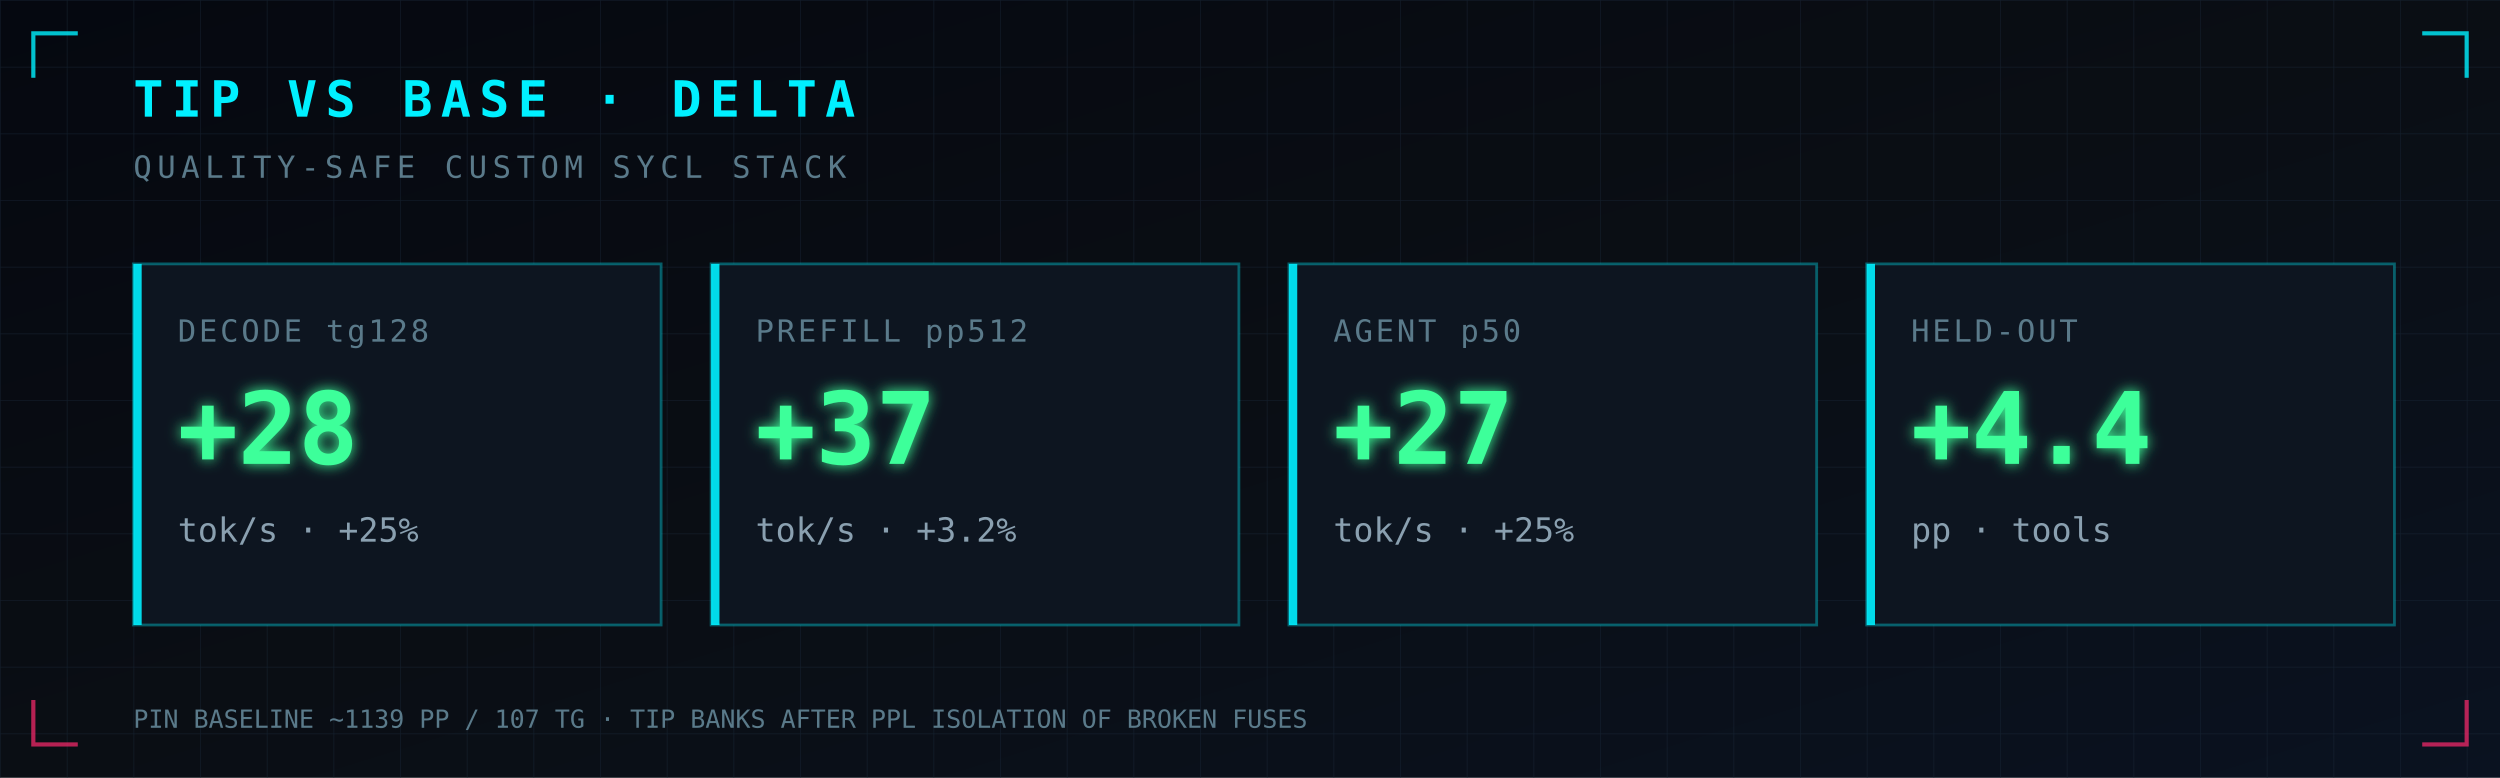
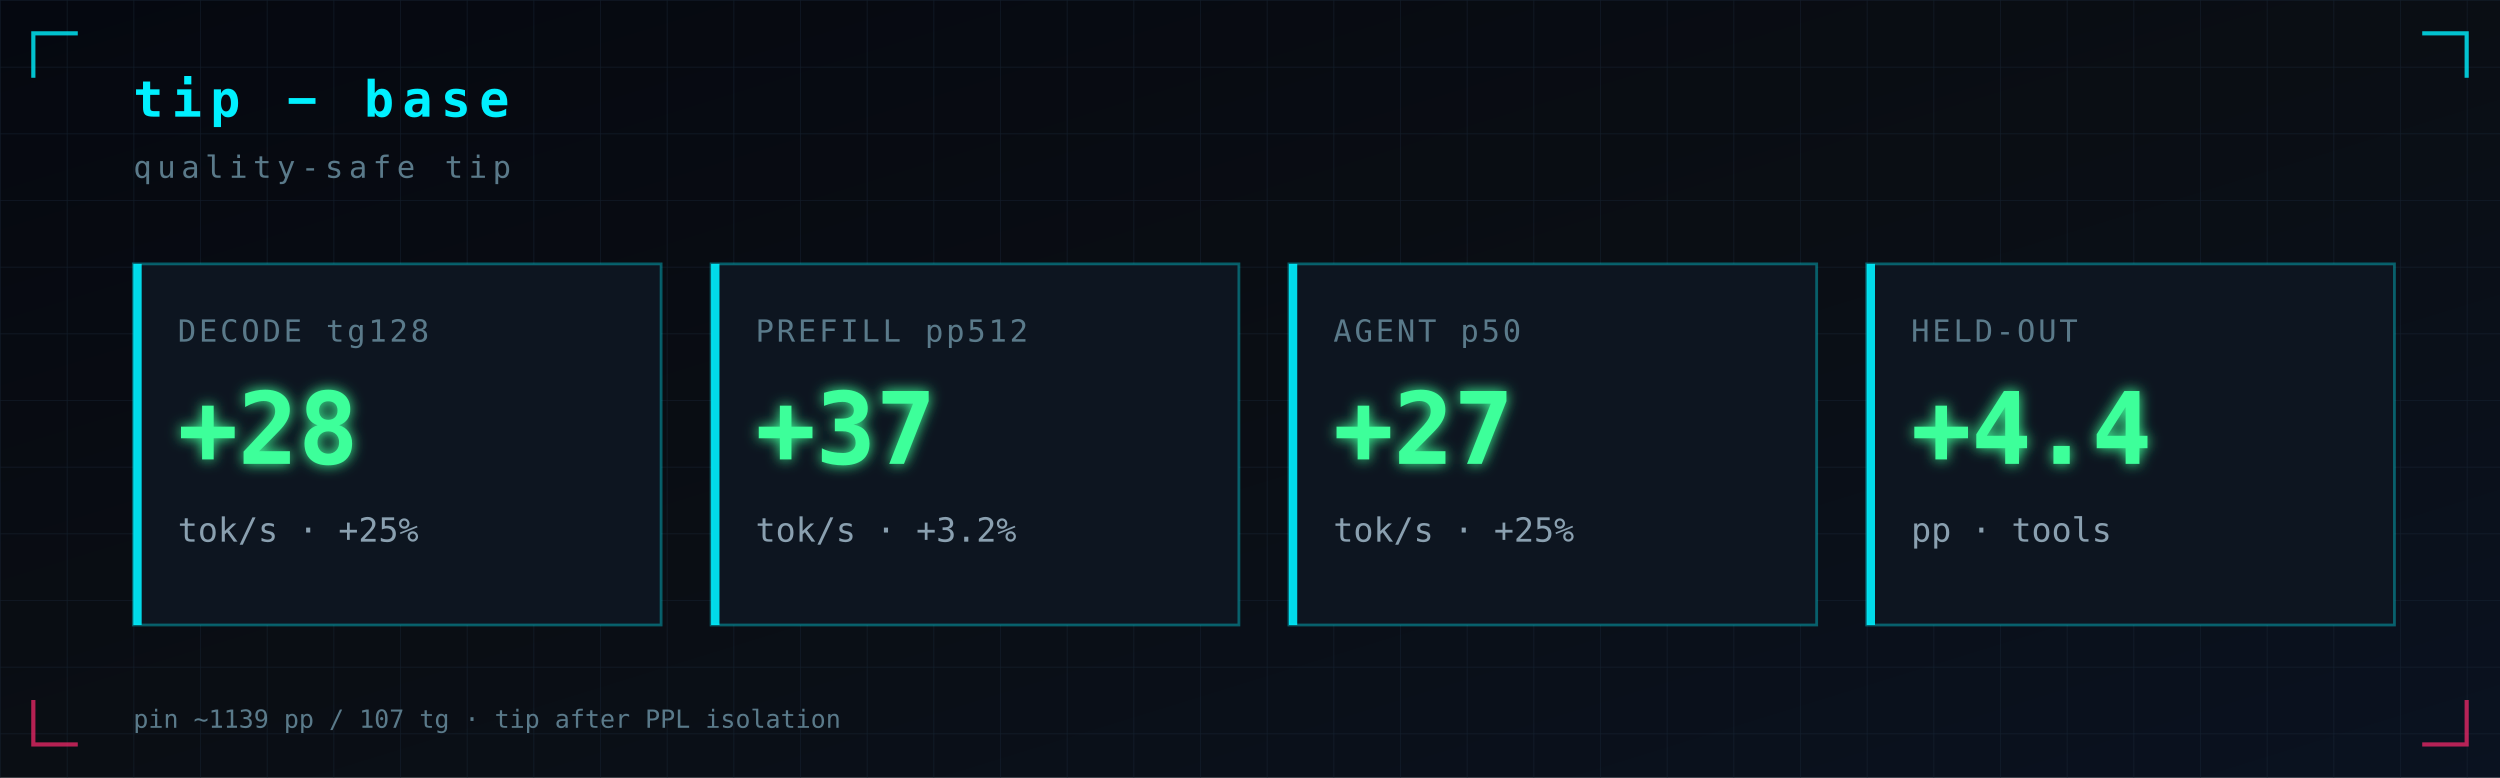
<svg xmlns="http://www.w3.org/2000/svg" width="900" height="280" viewBox="0 0 900 280">
  <defs>
    <linearGradient id="bgGrad" x1="0" y1="0" x2="1" y2="1">
      <stop offset="0%" stop-color="#050810" />
      <stop offset="50%" stop-color="#0a0e14" />
      <stop offset="100%" stop-color="#0a1220" />
    </linearGradient>
    <filter id="glowCyan" x="-50%" y="-50%" width="200%" height="200%">
      <feGaussianBlur stdDeviation="2.5" result="b" />
      <feMerge>
        <feMergeNode in="b" />
        <feMergeNode in="SourceGraphic" />
      </feMerge>
    </filter>
    <filter id="glowMag" x="-50%" y="-50%" width="200%" height="200%">
      <feGaussianBlur stdDeviation="2.5" result="b" />
      <feMerge>
        <feMergeNode in="b" />
        <feMergeNode in="SourceGraphic" />
      </feMerge>
    </filter>
    <pattern id="grid" width="24" height="24" patternUnits="userSpaceOnUse">
      <path d="M 24 0 L 0 0 0 24" fill="none" stroke="#1a2a3a" stroke-width="0.5" opacity="0.6" />
    </pattern>
  </defs>
  <rect width="900" height="280" fill="url(#bgGrad)" />
  <rect width="900" height="280" fill="url(#grid)" opacity="0.9" />
  <path d="M12 28 L12 12 L28 12" fill="none" stroke="#00f0ff" stroke-width="1.5" opacity="0.8" />
  <path d="M888 28 L888 12 L872 12" fill="none" stroke="#00f0ff" stroke-width="1.5" opacity="0.8" />
  <path d="M12 252 L12 268 L28 268" fill="none" stroke="#ff2a6d" stroke-width="1.5" opacity="0.7" />
  <path d="M888 252 L888 268 L872 268" fill="none" stroke="#ff2a6d" stroke-width="1.5" opacity="0.7" />
-   <text x="48" y="42" fill="#00f0ff" font-family="ui-monospace, Menlo, monospace" font-size="18" font-weight="700" letter-spacing="3">TIP VS BASE · DELTA</text>
-   <text x="48" y="64" fill="#5a7a8a" font-family="monospace" font-size="11" letter-spacing="2">QUALITY-SAFE CUSTOM SYCL STACK</text>
+   <text x="48" y="42" fill="#00f0ff" font-family="ui-monospace, Menlo, monospace" font-size="18" font-weight="700" letter-spacing="3">tip − base</text>
+   <text x="48" y="64" fill="#5a7a8a" font-family="monospace" font-size="11" letter-spacing="2">quality-safe tip</text>
  <rect x="48" y="95" width="190" height="130" fill="#0d1520" stroke="#00f0ff" stroke-opacity="0.35" stroke-width="1" />
  <rect x="48" y="95" width="3" height="130" fill="#00f0ff" opacity="0.9" />
  <text x="64" y="123" fill="#5a7a8a" font-family="monospace" font-size="11" letter-spacing="1">DECODE tg128</text>
  <text x="64" y="167" fill="#3dff9a" font-family="monospace" font-size="36" font-weight="700" filter="url(#glowCyan)">+28</text>
  <text x="64" y="195" fill="#8aa0b0" font-family="monospace" font-size="12">tok/s · +25%</text>
  <rect x="256" y="95" width="190" height="130" fill="#0d1520" stroke="#00f0ff" stroke-opacity="0.35" stroke-width="1" />
  <rect x="256" y="95" width="3" height="130" fill="#00f0ff" opacity="0.9" />
  <text x="272" y="123" fill="#5a7a8a" font-family="monospace" font-size="11" letter-spacing="1">PREFILL pp512</text>
  <text x="272" y="167" fill="#3dff9a" font-family="monospace" font-size="36" font-weight="700" filter="url(#glowCyan)">+37</text>
  <text x="272" y="195" fill="#8aa0b0" font-family="monospace" font-size="12">tok/s · +3.2%</text>
  <rect x="464" y="95" width="190" height="130" fill="#0d1520" stroke="#00f0ff" stroke-opacity="0.35" stroke-width="1" />
  <rect x="464" y="95" width="3" height="130" fill="#00f0ff" opacity="0.9" />
  <text x="480" y="123" fill="#5a7a8a" font-family="monospace" font-size="11" letter-spacing="1">AGENT p50</text>
  <text x="480" y="167" fill="#3dff9a" font-family="monospace" font-size="36" font-weight="700" filter="url(#glowCyan)">+27</text>
  <text x="480" y="195" fill="#8aa0b0" font-family="monospace" font-size="12">tok/s · +25%</text>
  <rect x="672" y="95" width="190" height="130" fill="#0d1520" stroke="#00f0ff" stroke-opacity="0.35" stroke-width="1" />
  <rect x="672" y="95" width="3" height="130" fill="#00f0ff" opacity="0.9" />
  <text x="688" y="123" fill="#5a7a8a" font-family="monospace" font-size="11" letter-spacing="1">HELD-OUT</text>
  <text x="688" y="167" fill="#3dff9a" font-family="monospace" font-size="36" font-weight="700" filter="url(#glowCyan)">+4.4</text>
  <text x="688" y="195" fill="#8aa0b0" font-family="monospace" font-size="12">pp · tools</text>
-   <text x="48" y="262" fill="#5a7a8a" font-family="monospace" font-size="9">PIN BASELINE ~1139 PP / 107 TG · TIP BANKS AFTER PPL ISOLATION OF BROKEN FUSES</text>
+   <text x="48" y="262" fill="#5a7a8a" font-family="monospace" font-size="9">pin ~1139 pp / 107 tg · tip after PPL isolation</text>
</svg>
